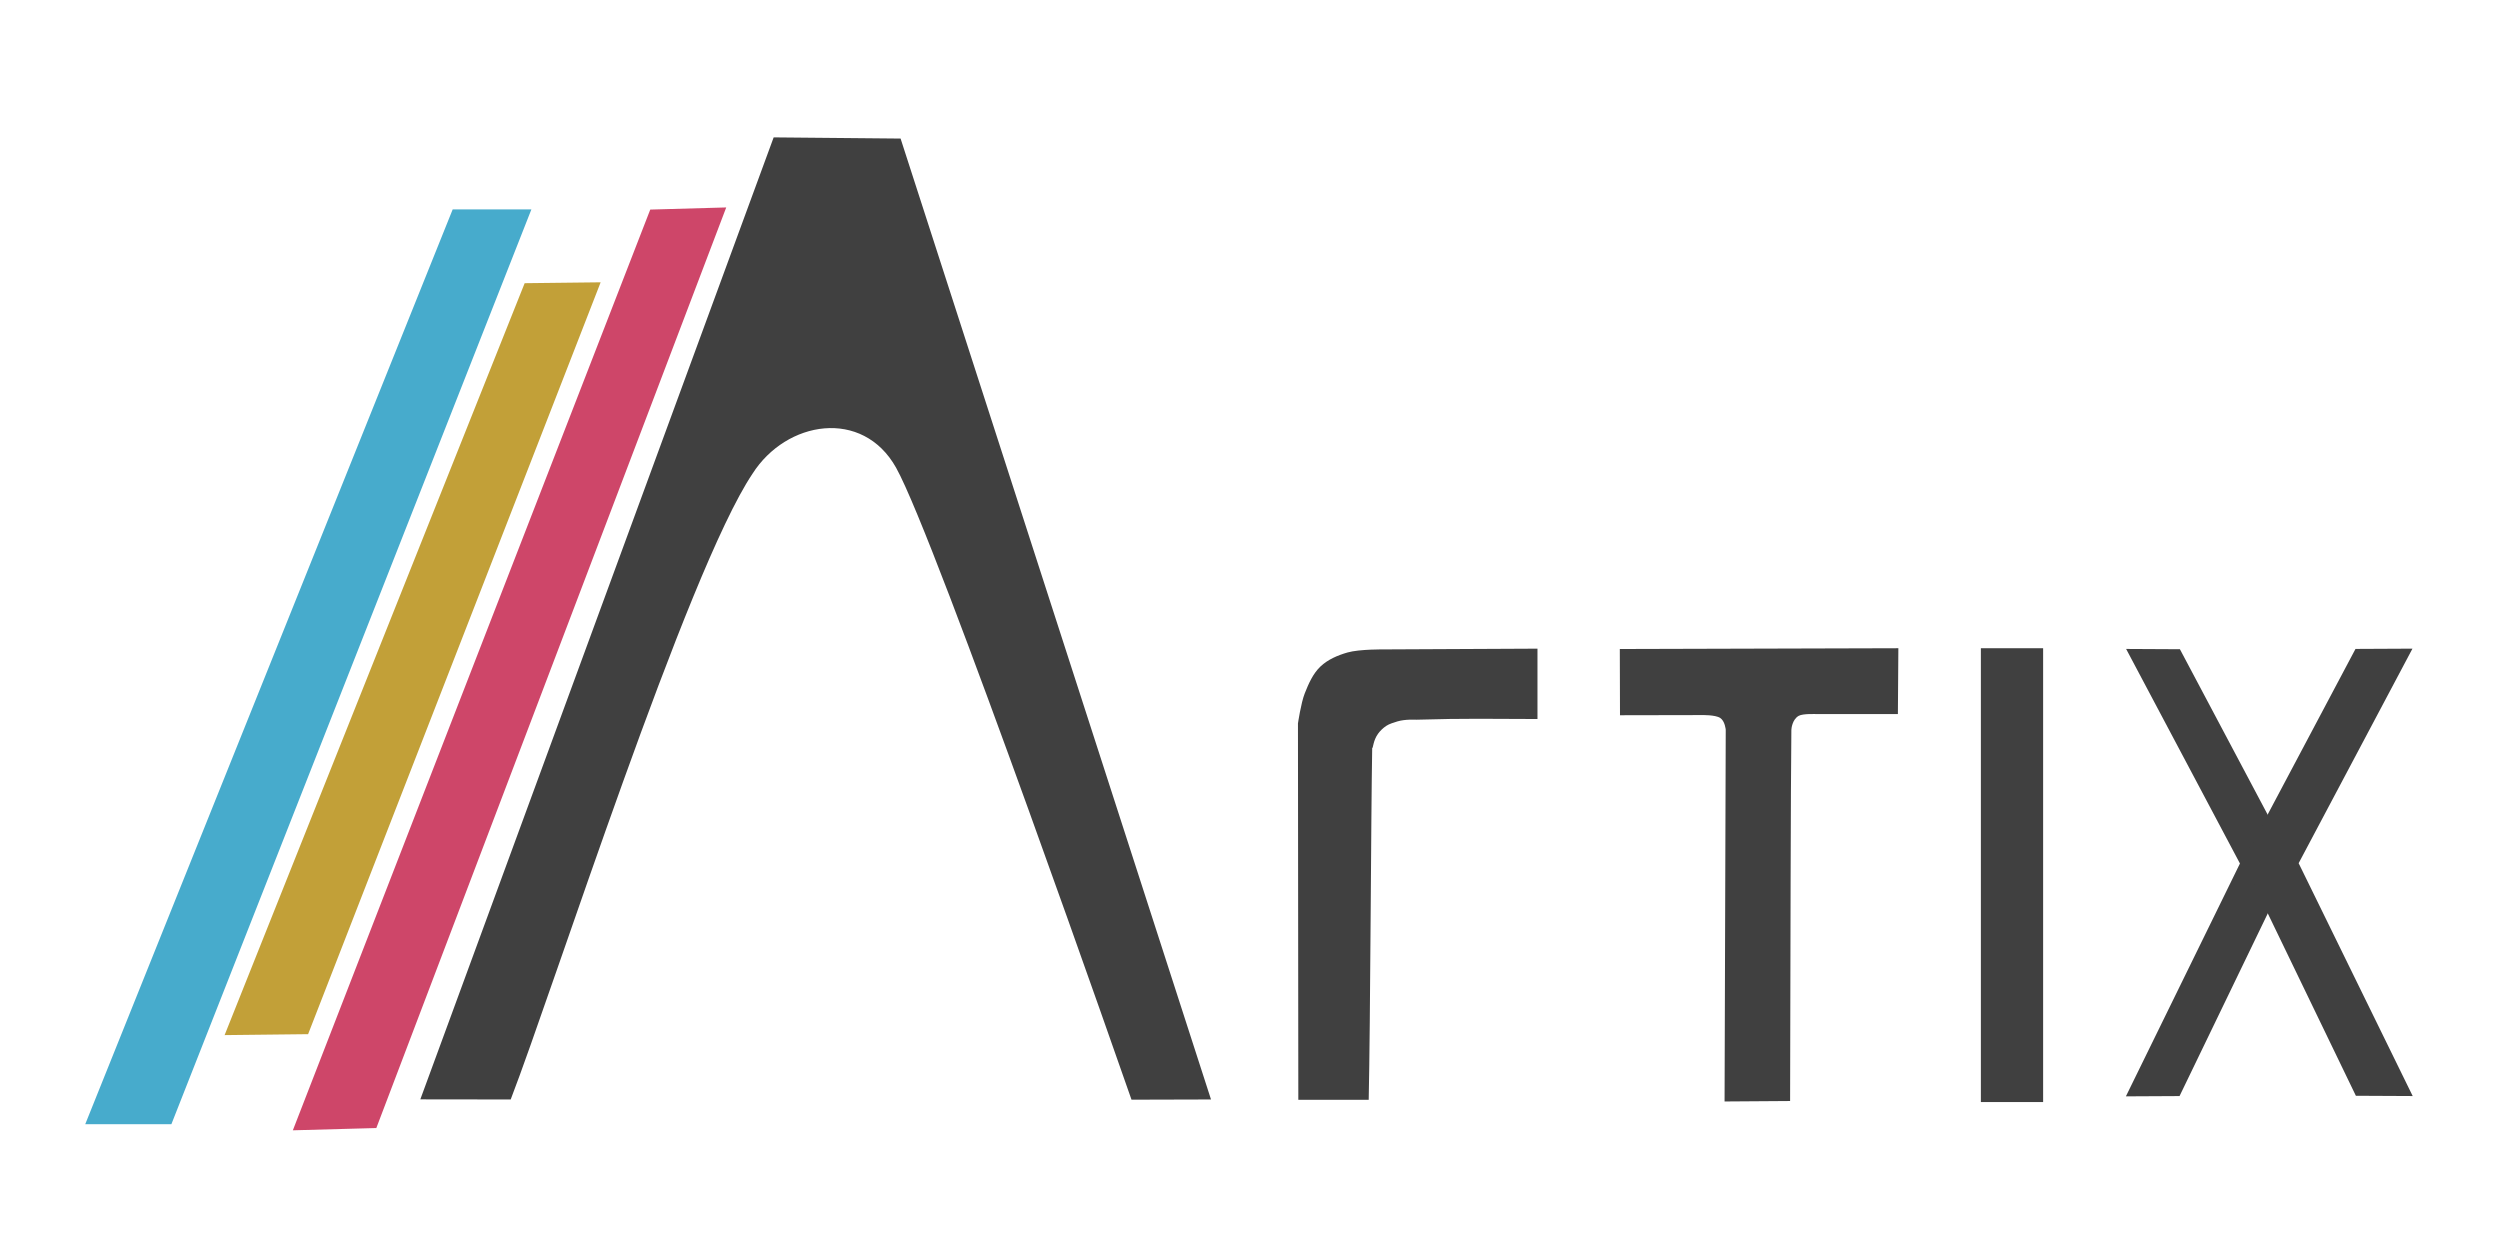
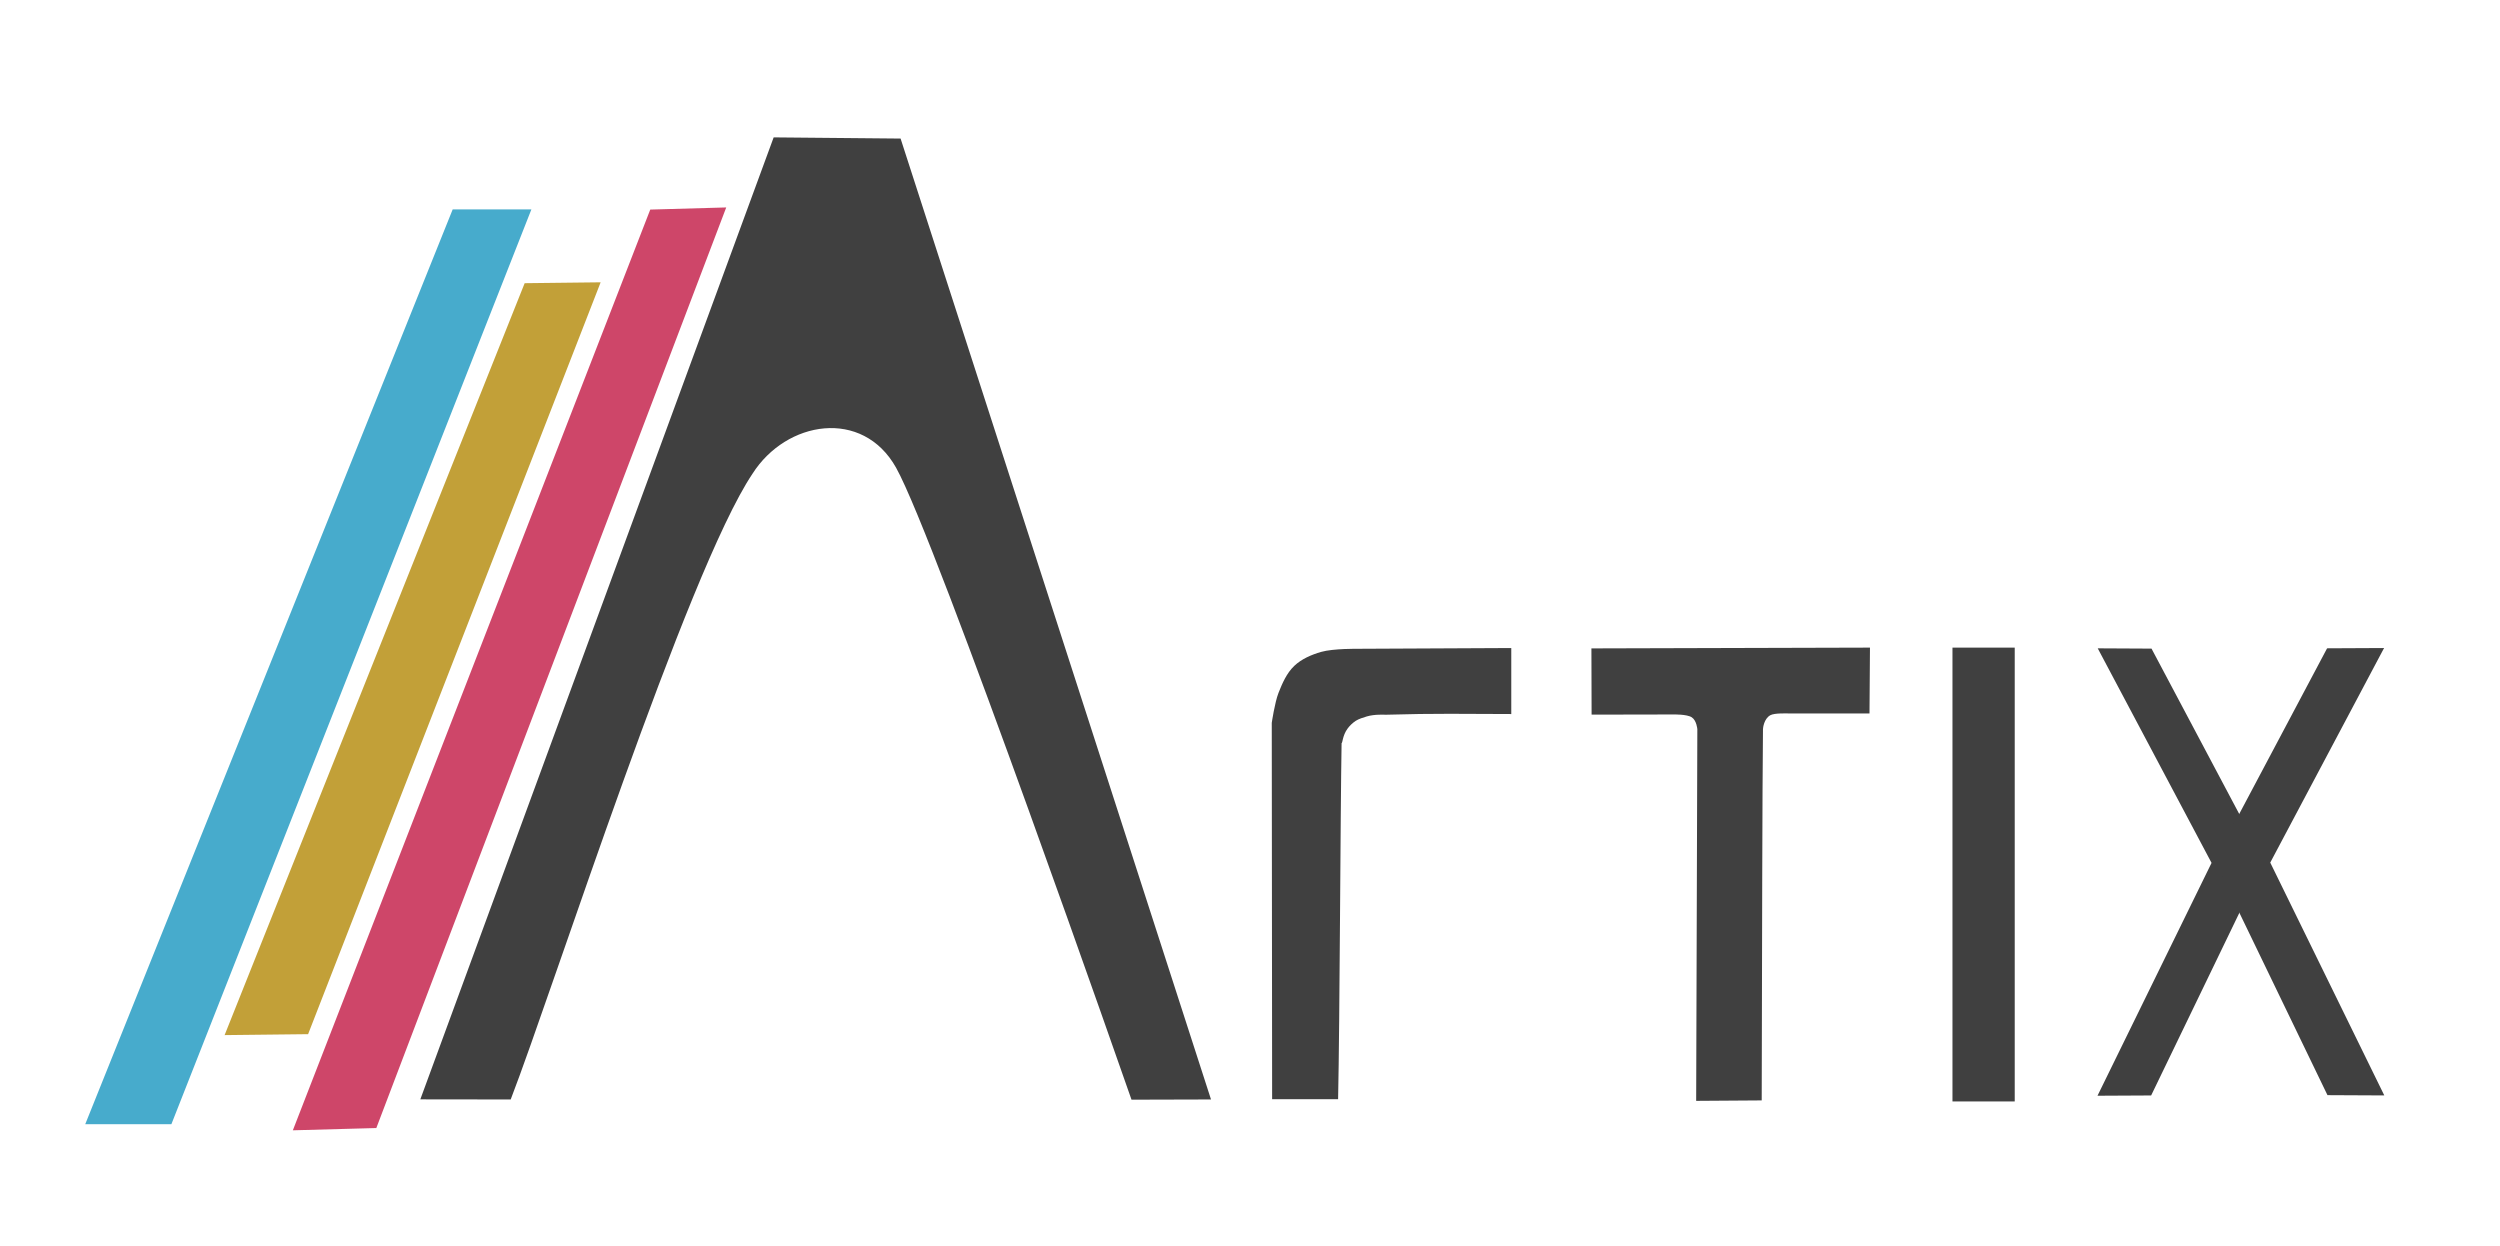
<svg xmlns="http://www.w3.org/2000/svg" width="600mm" height="299mm" viewBox="0 0 600 299" version="1.1" id="svg8">
  <defs id="defs2" />
  <g id="layer1" transform="translate(0,2)">
    <path style="fill:#47abcc;fill-opacity:1;stroke:none;stroke-width:0.293px;stroke-linecap:butt;stroke-linejoin:miter;stroke-opacity:1" d="m 108.646,48.254 h 18.89 L 41.135,267.804 h -20.677 z" id="path828" />
    <path style="fill:#c2a038;fill-opacity:1;stroke:none;stroke-width:0.294px;stroke-linecap:butt;stroke-linejoin:miter;stroke-opacity:1" d="M 125.918,65.966 144.155,65.754 73.944,246.2 53.904,246.426 Z" id="path828-8" />
    <path style="fill:#ce4669;fill-opacity:1;stroke:none;stroke-width:0.294px;stroke-linecap:butt;stroke-linejoin:miter;stroke-opacity:1" d="M 156.061,48.299 174.294,47.787 90.318,268.728 70.283,269.275 Z" id="path828-8-0" />
    <path style="fill:#404040;fill-opacity:1;stroke:none;stroke-width:0.294px;stroke-linecap:butt;stroke-linejoin:miter;stroke-opacity:1" d="m 185.678,30.971 30.464,0.284 74.5,230.617 -19.081,0.052 c 0,0 -46.935,-134.632 -56.509,-151.69 -8.026,-14.3 -26.329,-11.334 -34.472,1.489 -15.67,23.388 -47.729,123.471 -58.013,150.151 l -21.69,-0.028 z" id="path828-8-0-1" />
-     <path style="fill:#404040;fill-opacity:1;stroke:none;stroke-width:0.381px;stroke-linecap:butt;stroke-linejoin:miter;stroke-opacity:1" d="m 316.913,157.958 c -1.811,1.722 -2.865,4.148 -3.781,6.474 -0.901,2.287 -1.622,7.192 -1.622,7.192 l 0.088,90.329 h 16.892 c 0.395,-18.202 0.547,-68.078 0.837,-84.402 0.246,-0.011 0.212,-1.812 1.412,-3.463 0.481,-0.662 1.16,-1.351 1.987,-1.894 0.681,-0.447 1.826,-0.811 2.646,-1.053 1.937,-0.572 4.208,-0.4 4.585,-0.411 11.763,-0.35 17.991,-0.191 29.037,-0.166 v -16.887 l -36.652,0.18 c 0,0 -6.076,-0.088 -8.954,0.741 -2.336,0.674 -4.713,1.684 -6.475,3.36 z" id="path820" />
-     <path style="fill:#404040;fill-opacity:1;stroke:none;stroke-width:0.381px;stroke-linecap:butt;stroke-linejoin:miter;stroke-opacity:1" d="m 414.176,173.146 -0.28,89.207 15.729,-0.109 c 0.093,-37.898 0.137,-73.73 0.304,-89.072 0.003,-0.284 0.211,-2.503 1.756,-3.369 1.014,-0.568 3.973,-0.418 4.374,-0.43 l 19.435,9.4e-4 0.113,-15.8 -66.852,0.189 0.043,15.895 19.639,-0.038 c 0,0 3.228,-0.086 4.403,0.682 1.175,0.768 1.336,2.843 1.336,2.843 z" id="path822" />
-     <path style="fill:#404040;fill-opacity:1;stroke:none;stroke-width:0.381px;stroke-linecap:butt;stroke-linejoin:miter;stroke-opacity:1" d="m 510.27,153.748 27.317,51.495 -27.373,55.881 12.876,-0.066 27.155,-56.218 -27.065,-51.026 z" id="path839" />
-     <rect style="opacity:1;fill:#404040;fill-opacity:1;fill-rule:nonzero;stroke:none;stroke-width:0.528;stroke-miterlimit:4;stroke-dasharray:none;stroke-dashoffset:24.5;stroke-opacity:1" id="rect858" width="14.941" height="108.918" x="475.409" y="153.575" ry="0" />
-     <path style="fill:#404040;fill-opacity:1;stroke:none;stroke-width:0.381px;stroke-linecap:butt;stroke-linejoin:miter;stroke-opacity:1" d="m 578.992,153.675 -27.317,51.495 27.373,55.881 -13.639,-0.066 -27.155,-56.218 27.065,-51.026 z" id="path839-2" />
+     <path style="fill:#404040;fill-opacity:1;stroke:none;stroke-width:0.381px;stroke-linecap:butt;stroke-linejoin:miter;stroke-opacity:1" d="m 310.626,157.81 c -1.811,1.722 -2.865,4.148 -3.781,6.474 -0.901,2.287 -1.622,7.192 -1.622,7.192 l 0.088,90.329 h 15.834 c 0.395,-18.202 0.547,-69.124 0.837,-85.449 0.246,-0.011 0.212,-1.812 1.412,-3.463 0.481,-0.662 1.16,-1.351 1.987,-1.894 0.681,-0.447 1.826,-0.811 2.646,-1.053 1.937,-0.572 4.208,-0.4 4.585,-0.411 11.763,-0.35 19.049,-0.191 30.095,-0.166 v -15.841 l -36.652,0.18 c 0,0 -6.076,-0.088 -8.954,0.741 -2.336,0.674 -4.713,1.684 -6.475,3.36 z" id="path820" />
+     <path style="fill:#404040;fill-opacity:1;stroke:none;stroke-width:0.381px;stroke-linecap:butt;stroke-linejoin:miter;stroke-opacity:1" d="m 407.361,172.999 -0.28,89.207 15.729,-0.109 c 0.093,-37.898 0.137,-73.73 0.304,-89.072 0.003,-0.284 0.211,-2.503 1.756,-3.369 1.014,-0.568 3.973,-0.418 4.374,-0.43 l 19.435,9.4e-4 0.113,-15.8 -66.852,0.189 0.043,15.895 19.639,-0.038 c 0,0 3.228,-0.086 4.403,0.682 1.175,0.768 1.336,2.843 1.336,2.843 z" id="path822" />
+     <path style="fill:#404040;fill-opacity:1;stroke:none;stroke-width:0.381px;stroke-linecap:butt;stroke-linejoin:miter;stroke-opacity:1" d="m 503.455,153.601 27.317,51.495 -27.373,55.881 12.876,-0.066 27.155,-56.218 -27.065,-51.026 z" id="path839" />
+     <rect style="opacity:1;fill:#404040;fill-opacity:1;fill-rule:nonzero;stroke:none;stroke-width:0.528;stroke-miterlimit:4;stroke-dasharray:none;stroke-dashoffset:24.5;stroke-opacity:1" id="rect858" width="14.941" height="108.918" x="468.593" y="153.428" ry="0" />
+     <path style="fill:#404040;fill-opacity:1;stroke:none;stroke-width:0.381px;stroke-linecap:butt;stroke-linejoin:miter;stroke-opacity:1" d="m 572.176,153.527 -27.317,51.495 27.373,55.881 -13.639,-0.066 -27.155,-56.218 27.065,-51.026 z" id="path839-2" />
  </g>
</svg>
